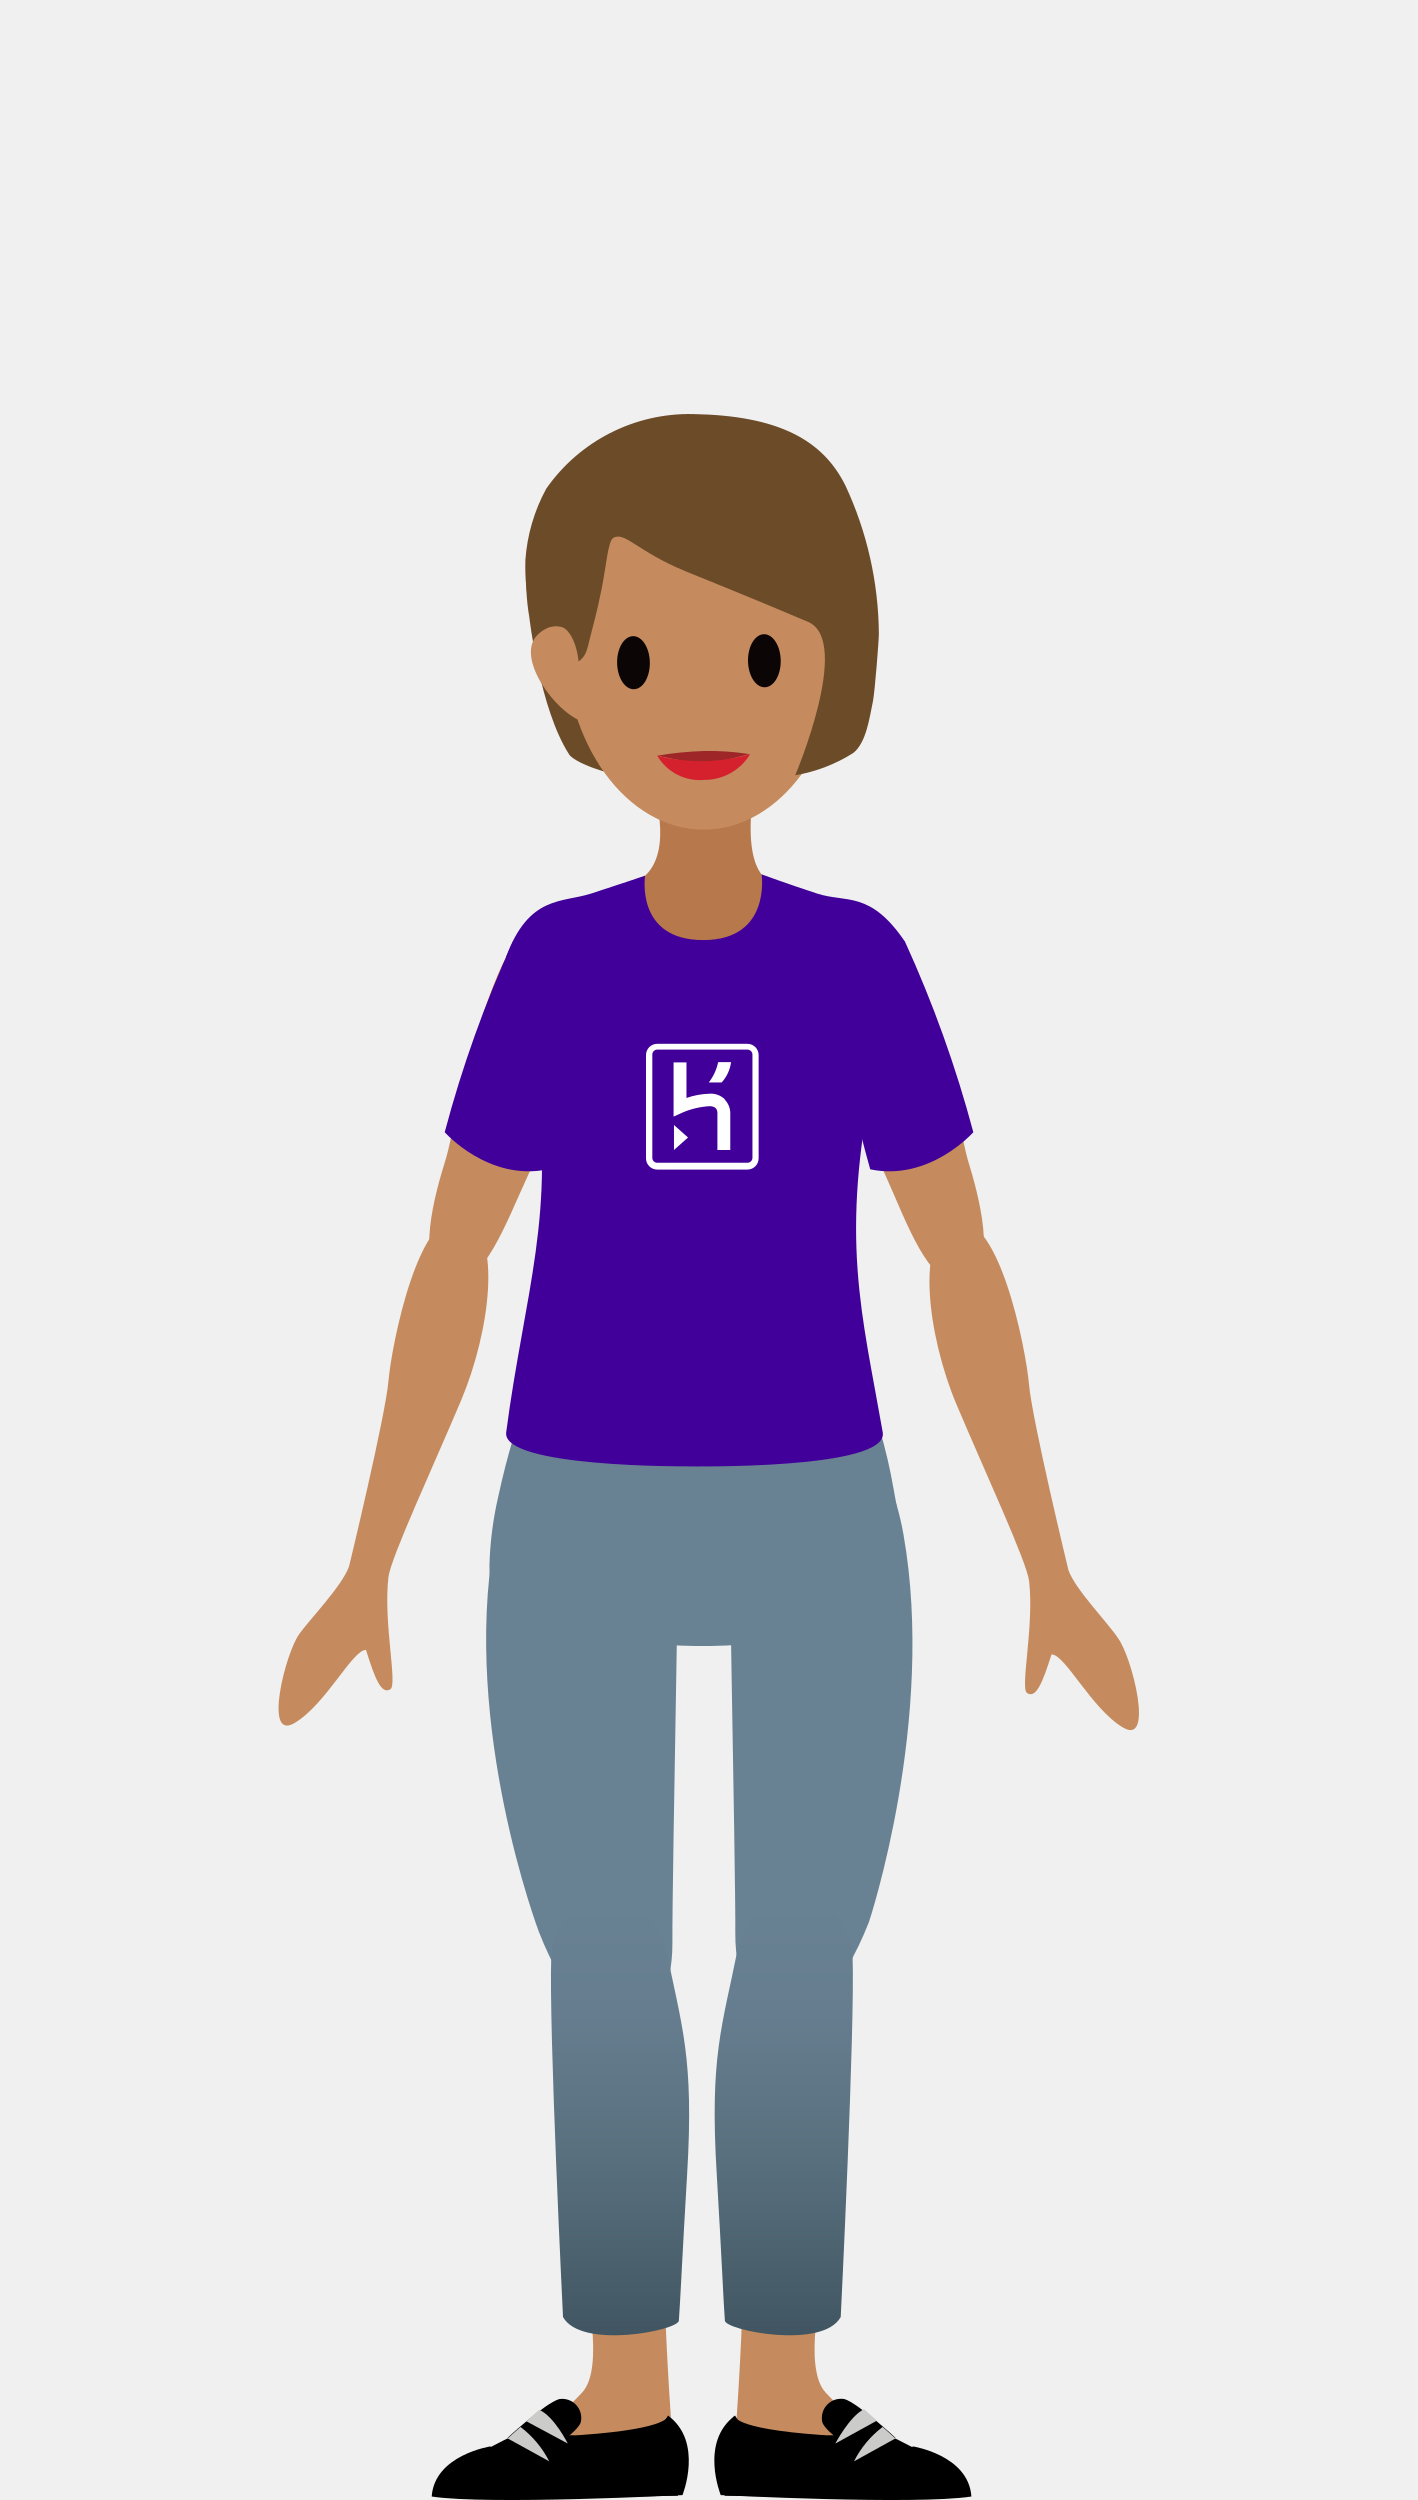
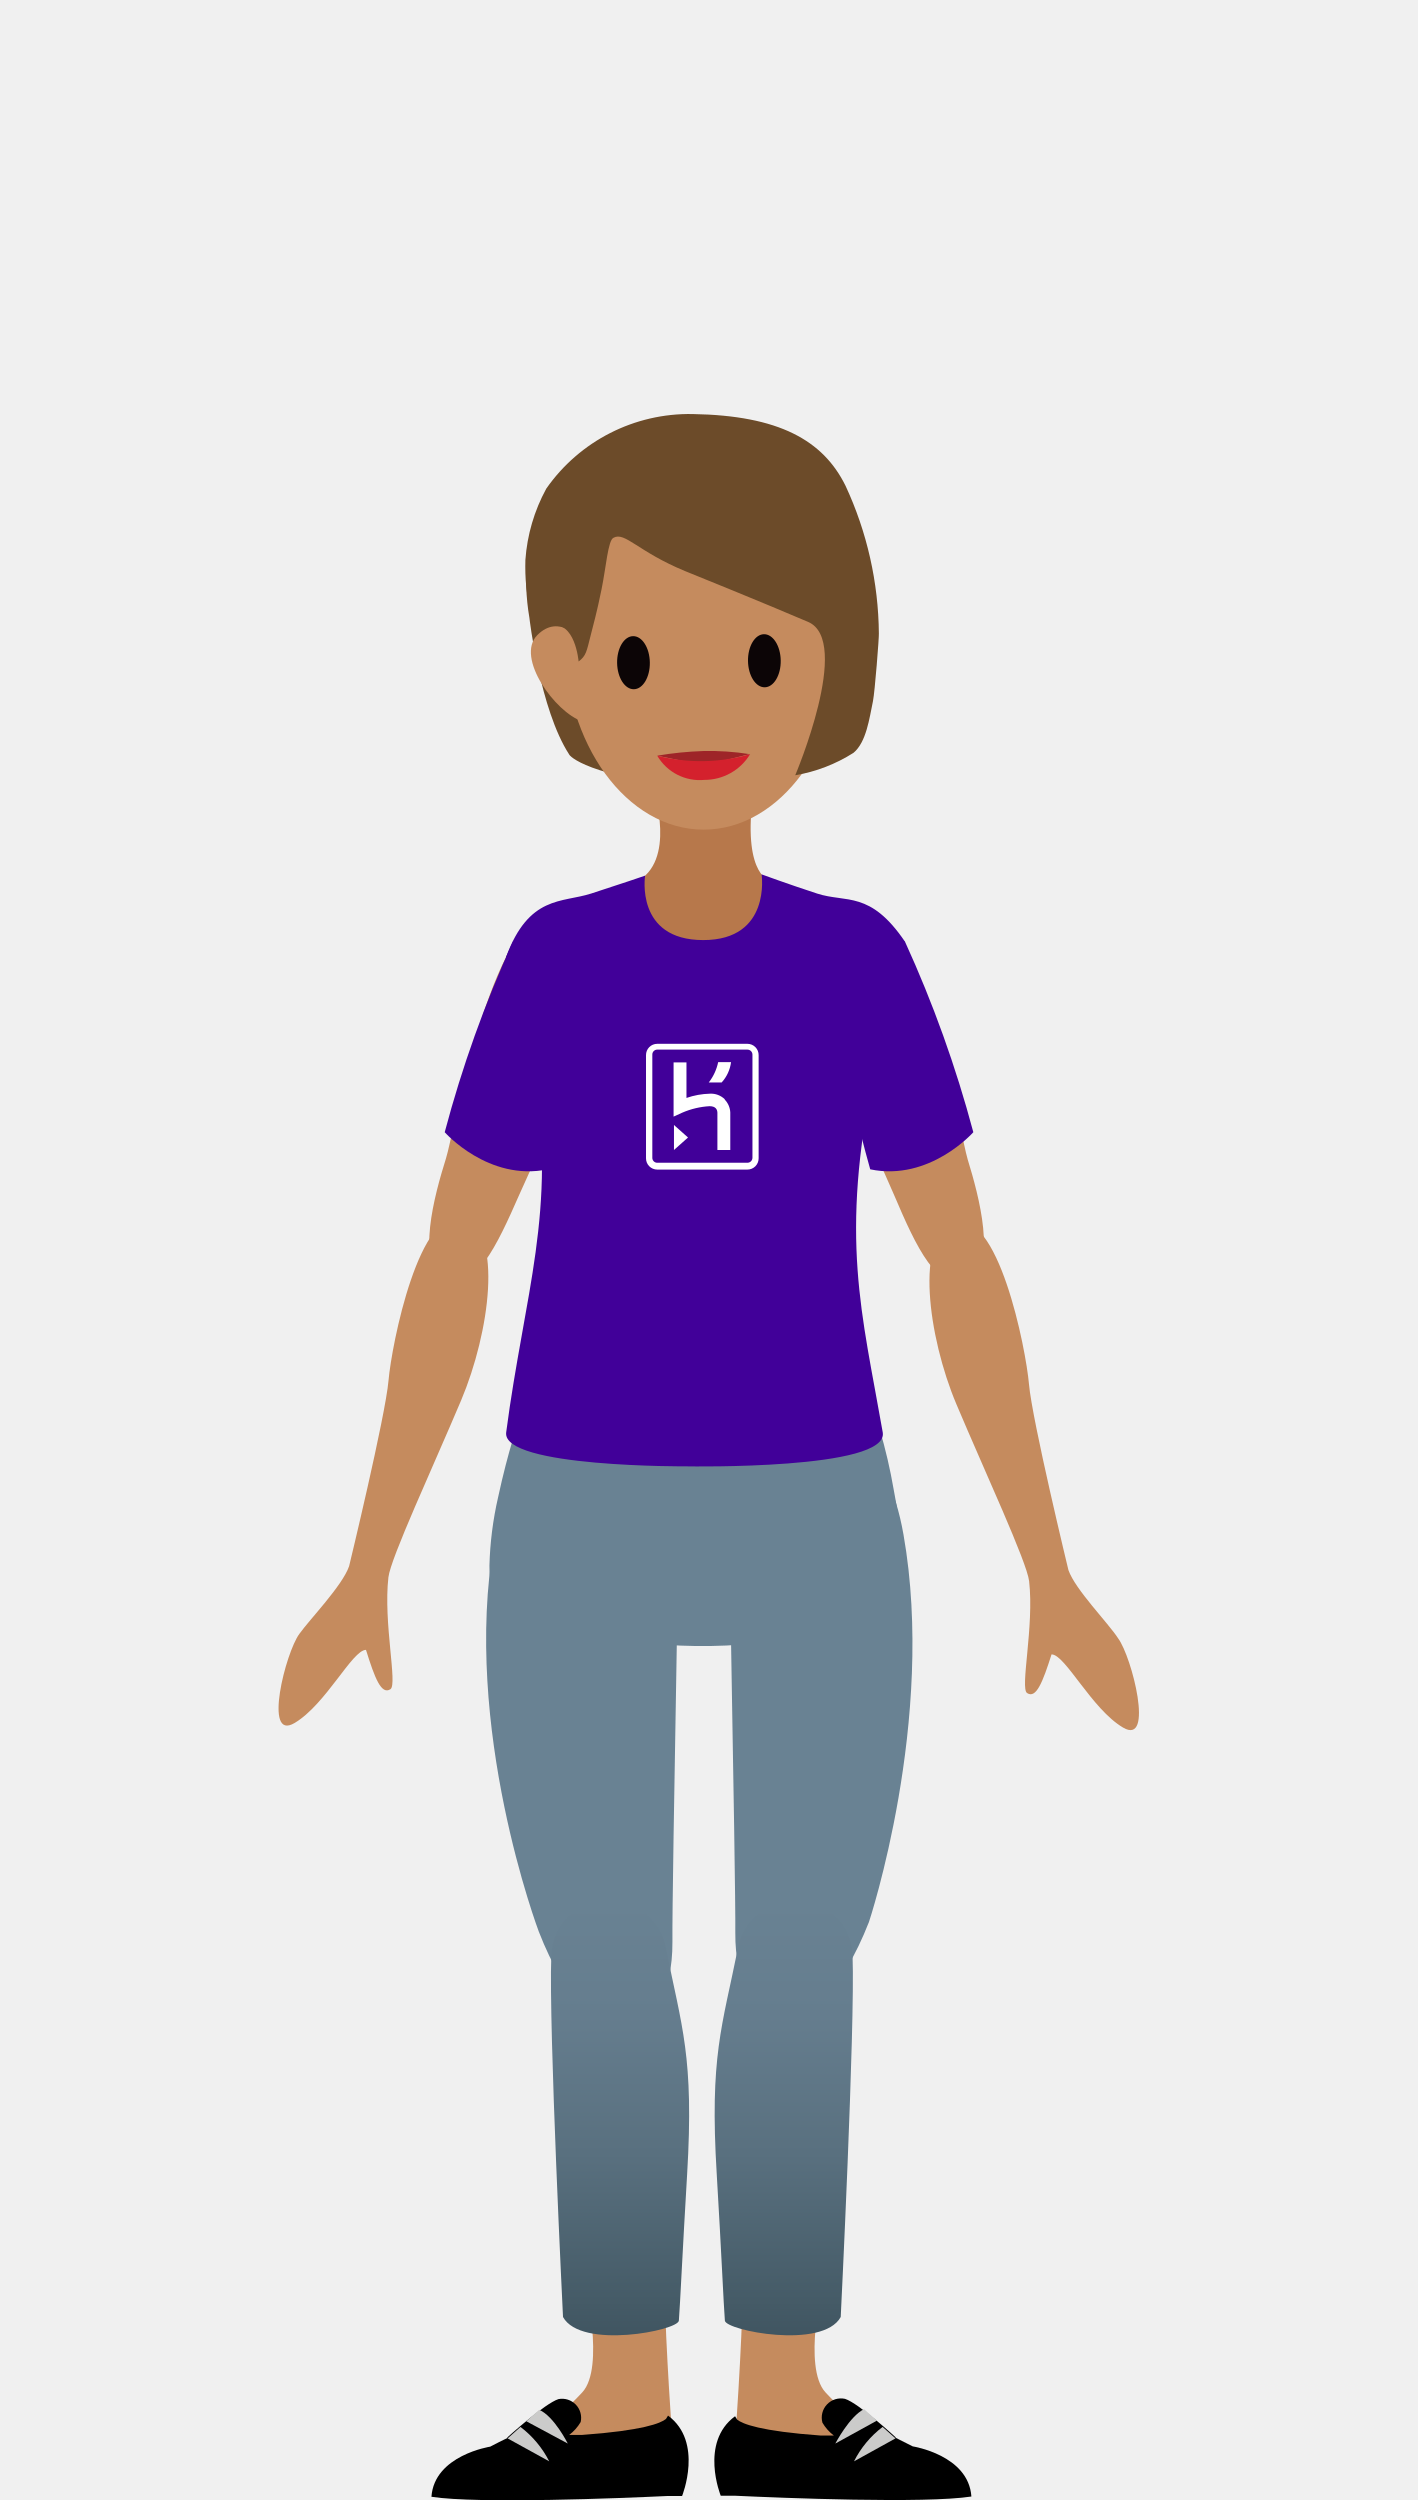
<svg xmlns="http://www.w3.org/2000/svg" xmlns:xlink="http://www.w3.org/1999/xlink" width="110" height="194" viewBox="0 0 110 194">
  <defs>
    <linearGradient id="linear-gradient" x1="60.82" y1="147.62" x2="60.82" y2="181.23" gradientUnits="userSpaceOnUse">
      <stop offset="0" stop-color="#698293" />
      <stop offset="0.26" stop-color="#657d8e" />
      <stop offset="0.58" stop-color="#59707f" />
      <stop offset="0.92" stop-color="#455b67" />
      <stop offset="1" stop-color="#405561" />
    </linearGradient>
    <linearGradient id="linear-gradient-2" x1="48.11" y1="147.62" x2="48.11" y2="181.23" xlink:href="#linear-gradient" />
  </defs>
  <g id="landians">
    <path d="M67.48,70.48C72.14,73,74.45,87.84,75.1,90c.85,2.75,2.33,8.25,0,9.31s-4-2.54-5.71-6.56S63.88,81.13,63,78.1C62,74.29,62.83,67.94,67.48,70.48Z" fill="#c58b5e" />
    <path d="M42.35,70.49C37.67,73,35.27,87.81,34.6,89.92c-.86,2.74-2.38,8.23-.06,9.31s4-2.52,5.76-6.53,5.58-11.53,6.44-14.56C47.82,74.34,47,68,42.35,70.49Z" fill="#c58b5e" />
    <path d="M67.43,149.15s5.22-15.68,2.68-30.07-13.61-4.85-13.4,7.21.37,21.59.35,23.7C57,157.82,63.2,159.94,67.43,149.15Z" fill="#698293" />
    <path d="M63.87,177.07s-1.6,6.63.18,8.57,8.48,8,8.48,8L57,190.14s.62-8.72.62-12.24S63.87,177.07,63.87,177.07Z" fill="#c58b5e" />
-     <path d="M57,187.45s-.28,1,6.67,1.5a7.38,7.38,0,0,0,3.84-.67s7.09,3.28,7.23,4.26c0,1.23-4,1.34-8.78,1.24-1.72,0-9.72-.11-9.72-.11S54.87,190.07,57,187.45Z" />
-     <path d="M69.49,189.17s-2.89-2.67-3.95-3A1.49,1.49,0,0,0,63.82,188c.33.78,2.22,2,2.22,2Z" />
-     <path d="M70.83,189.84s4.33.67,4.55,3.89c-4.33.67-19.45-.11-19.45-.11s-1.67-4.12,1.11-6.17a14.28,14.28,0,0,1,2,4.61l11,.22A3.77,3.77,0,0,1,70.83,189.84Z" />
+     <path d="M75.38,193.73c-.22-3.22-4.55-3.89-4.55-3.89s0,0,0,0l-1.37-.69.06,0s-2.89-2.67-3.95-3A1.49,1.49,0,0,0,63.82,188a3.42,3.42,0,0,0,.89,1c-.31,0-.64,0-1,0-4.73-.34-6.11-.91-6.51-1.24l-.16-.26c-2.78,2.05-1.11,6.17-1.11,6.17l.34,0v0h.79C60.67,193.84,71.77,194.29,75.38,193.73Z" />
    <path d="M64.82,189.62s1.11-2.12,2.23-2.67l1,.89Z" fill="#cbcbca" />
    <path d="M66.27,191a7.72,7.72,0,0,1,2.22-2.67l1,.89Z" fill="#cbcbca" />
    <path d="M65.24,179.8s1.12-22.57.92-28-7.91-5.6-8.88-.71c-1.25,6.23-2.22,8.47-1.66,17.65.36,6,.53,10.07.63,11.34C56.31,180.85,63.84,182.34,65.24,179.8Z" fill="url(#linear-gradient)" />
    <path d="M41.81,149.89s-6-15.87-3.46-30.26S52.74,115,52.53,127s-.37,21.58-.35,23.7C52.23,158.57,46,160.68,41.81,149.89Z" fill="#698293" />
    <path d="M45.37,177.07s1.6,6.63-.18,8.57-8.48,8-8.48,8l15.52-3.5s-.63-8.72-.63-12.24S45.37,177.07,45.37,177.07Z" fill="#c58b5e" />
-     <path d="M51.84,187.45s.28,1-6.67,1.5a7.32,7.32,0,0,1-3.83-.67s-7.09,3.28-7.24,4.26c0,1.23,3.95,1.34,8.78,1.24,1.73,0,9.72-.11,9.72-.11S54,190.07,51.84,187.45Z" />
-     <path d="M39.39,189.17s2.89-2.67,4-3A1.48,1.48,0,0,1,45.06,188c-.33.78-2.22,2-2.22,2Z" />
-     <path d="M38.06,189.84s-4.34.67-4.56,3.89c4.34.67,19.46-.11,19.46-.11s1.66-4.12-1.12-6.17a14.52,14.52,0,0,0-2,4.61l-11,.22A3.77,3.77,0,0,0,38.06,189.84Z" />
+     <path d="M51.84,187.45l-.16.26c-.4.33-1.78.9-6.51,1.24-.35,0-.68,0-1,0a3.42,3.42,0,0,0,.89-1,1.48,1.48,0,0,0-1.72-1.78c-1.06.33-4,3-4,3l.07,0c-.43.21-.9.44-1.37.69l0,0s-4.34.67-4.56,3.89c3.61.56,14.71.11,18.31-.06h.79v0l.35,0S54.62,189.5,51.84,187.45Z" />
    <path d="M44.06,189.62S43,187.5,41.84,187l-1,.89Z" fill="#cbcbca" />
    <path d="M42.62,191a7.79,7.79,0,0,0-2.23-2.67l-1,.89Z" fill="#cbcbca" />
    <path d="M43.69,179.8s-1.12-22.57-.91-28,7.9-5.6,8.88-.71c1.24,6.23,2.21,8.47,1.66,17.65-.36,6-.54,10.07-.64,11.34C52.62,180.85,45.09,182.34,43.69,179.8Z" fill="url(#linear-gradient-2)" />
    <path d="M50.71,61.33s1.85,5.55-1.4,7.13c-.09.05-1.39.54-1.36,1.46.15,5.63,3.76,25,6.65,25.21,2.17.14,5.55-18.78,6.86-25.81.12-.68-.34-.75-1.63-.94,0,0-2.14-.3-1.44-6.35C58.68,59.49,50.71,61.33,50.71,61.33Z" fill="#b7784b" />
    <path d="M41.85,106.62s-1.64,2.37-3.2,9.58a26.88,26.88,0,0,0-.67,5.28c0,1.21.11,1.33.66,1.92,5.19,5.45,25.54,6.1,30.56,0a3,3,0,0,0,.84-2.71,42.62,42.62,0,0,0-.69-5.1,41.37,41.37,0,0,0-2.71-9.2Z" fill="#698293" />
    <path d="M82.91,121.84s-2.82-11.64-3.06-14.42S77.44,93.68,74,94.89c-3,1.06-2,8.82.21,14.06s5.48,12.26,5.65,13.75c.4,3.52-.72,8.31-.16,8.68.71.47,1.22-.87,1.9-3,1.06,0,3.11,4.24,5.55,5.68s.69-5.47-.38-6.92C86,125.94,83.44,123.36,82.91,121.84Z" fill="#c58b5e" />
    <path d="M27.09,121.54s2.82-11.64,3.06-14.42S32.56,93.38,36,94.58c3.05,1.07,2,8.83-.21,14.07s-5.48,12.26-5.65,13.75c-.4,3.52.72,8.31.16,8.68-.71.47-1.22-.87-1.9-3.05-1.06,0-3.11,4.24-5.55,5.68s-.69-5.47.38-6.92C24.05,125.64,26.56,123.06,27.09,121.54Z" fill="#c58b5e" />
    <path d="M41.08,47.93s.81,7.11,3.09,10.62c0,.07,1.31,1.74,10.31,2.67a27,27,0,0,0,9.78-2c1.12-.48,2.32-5.17,3-6.68l.27-2.36s-18.38-9.08-26.61-7A17.4,17.4,0,0,0,41.08,47.93Z" fill="#6c4b29" />
    <path d="M45.07,49.63s-1.67-2.07-3.38-.34,1.41,6,3.48,6.68S45.07,49.63,45.07,49.63Z" fill="#c58b5e" />
-     <path d="M63.38,76.88H59.57a.48.48,0,0,0-.47.48v4.33a.48.48,0,0,0,.47.48h3.81a.49.49,0,0,0,.48-.48V77.36a.49.49,0,0,0-.48-.48m.21,4.81a.21.21,0,0,1-.21.21H59.57a.21.21,0,0,1-.21-.21V77.36a.21.21,0,0,1,.21-.21h3.81a.21.21,0,0,1,.21.21Z" fill="#fff" />
-     <polygon points="60.29 81.38 60.88 80.85 60.29 80.32 60.29 81.38" fill="#fff" />
-     <path d="M62.44,79.23a.86.86,0,0,0-.63-.23,3.18,3.18,0,0,0-1,.18v-1.5h-.53V80l.37-.17a3.36,3.36,0,0,1,1.15-.28c.27,0,.33.15.33.28v1.57h.53V79.79a.88.88,0,0,0-.23-.56" fill="#fff" />
-     <path d="M61.74,78.53h.53a1.55,1.55,0,0,0,.4-.85h-.53a2.06,2.06,0,0,1-.4.85" fill="#fff" />
    <path d="M70.23,73.08a93.41,93.41,0,0,1,5.3,14.78s-3.39,3.84-8,2.88c0,0-2.44-8.51-2.21-11.52S66.36,72.24,70.23,73.08Z" fill="#410099" />
    <path d="M39.8,73.08a92.84,92.84,0,0,0-5.29,14.78s3.39,3.84,8,2.88c0,0,2.43-8.51,2.21-11.52S43.68,72.24,39.8,73.08Z" fill="#410099" />
    <path d="M67.84,83.15c.23-1.11,2.39-10.07,2.39-10.07-2.71-4-4.55-3-6.82-3.74s-4.31-1.49-4.31-1.49.77,5.1-4.53,5.1-4.51-5-4.51-5-1.92.66-4.19,1.39-4.82.12-6.6,4.92c0,0,2,7.77,2.17,8.89,1.8,10.8-.75,17.24-2.16,28-.36,2.74,14.1,2.64,14.1,2.64s15.64.28,15.12-2.64C66.87,101.81,65.14,96.11,67.84,83.15Z" fill="#410099" />
    <path d="M58,81H51a.87.87,0,0,0-.87.88v8a.87.87,0,0,0,.87.88h7a.87.87,0,0,0,.87-.88v-8A.87.87,0,0,0,58,81m.39,8.84a.39.39,0,0,1-.39.39H51a.38.38,0,0,1-.38-.39v-8a.38.38,0,0,1,.38-.39h7a.39.39,0,0,1,.39.39Z" fill="#fff" />
    <polygon points="52.3 89.24 53.39 88.27 52.3 87.3 52.3 89.24" fill="#fff" />
    <path d="M56.24,85.3a1.53,1.53,0,0,0-1.15-.43,6,6,0,0,0-1.82.33V82.44h-1v4.21l.68-.31a6.23,6.23,0,0,1,2.11-.5c.49,0,.6.27.61.5v2.9h1V86.33a1.53,1.53,0,0,0-.43-1" fill="#fff" />
    <path d="M55,84h1a2.89,2.89,0,0,0,.73-1.58h-1A3.84,3.84,0,0,1,55,84" fill="#fff" />
  </g>
  <g id="face">
    <ellipse cx="54.6" cy="49.56" rx="10.8" ry="14.82" fill="#c58b5e" />
    <ellipse cx="49.16" cy="51.43" rx="1.27" ry="2.06" transform="translate(-0.76 0.73) rotate(-0.85)" fill="#0c0506" />
    <ellipse cx="59.31" cy="51.28" rx="1.27" ry="2.06" transform="translate(-0.75 0.88) rotate(-0.85)" fill="#0c0506" />
    <path d="M58.17,58.52l-3.52.88L51,58.64a26.63,26.63,0,0,1,3.57-.36A20,20,0,0,1,58.17,58.52Z" fill="#9e2528" />
    <path d="M51,58.64a13.64,13.64,0,0,0,7.21-.12,4.13,4.13,0,0,1-3.55,2A3.82,3.82,0,0,1,51,58.64Z" fill="#d4212d" />
  </g>
  <g id="hair">
    <path d="M44.9,51.33c.58-.43.62-.77.93-2,.23-.93.46-1.68.85-3.6.35-1.7.5-3.82.93-4,.89-.49,1.89,1.08,5.56,2.59.6.24,6.11,2.47,9.54,3.94s-1,11.9-1,11.9a12.23,12.23,0,0,0,4.52-1.74c1-.82,1.24-2.71,1.51-4,.15-.73.48-5,.46-5.26a27.74,27.74,0,0,0-2.59-11.47c-1.74-3.52-5.16-5.45-11.86-5.56a13.55,13.55,0,0,0-11.36,5.79,13.54,13.54,0,0,0-1.62,5.53c-.08,2.78.47,5.49,1.93,5.13C44.63,48.08,44.9,51.33,44.9,51.33Z" fill="#6c4b29" />
  </g>
</svg>
